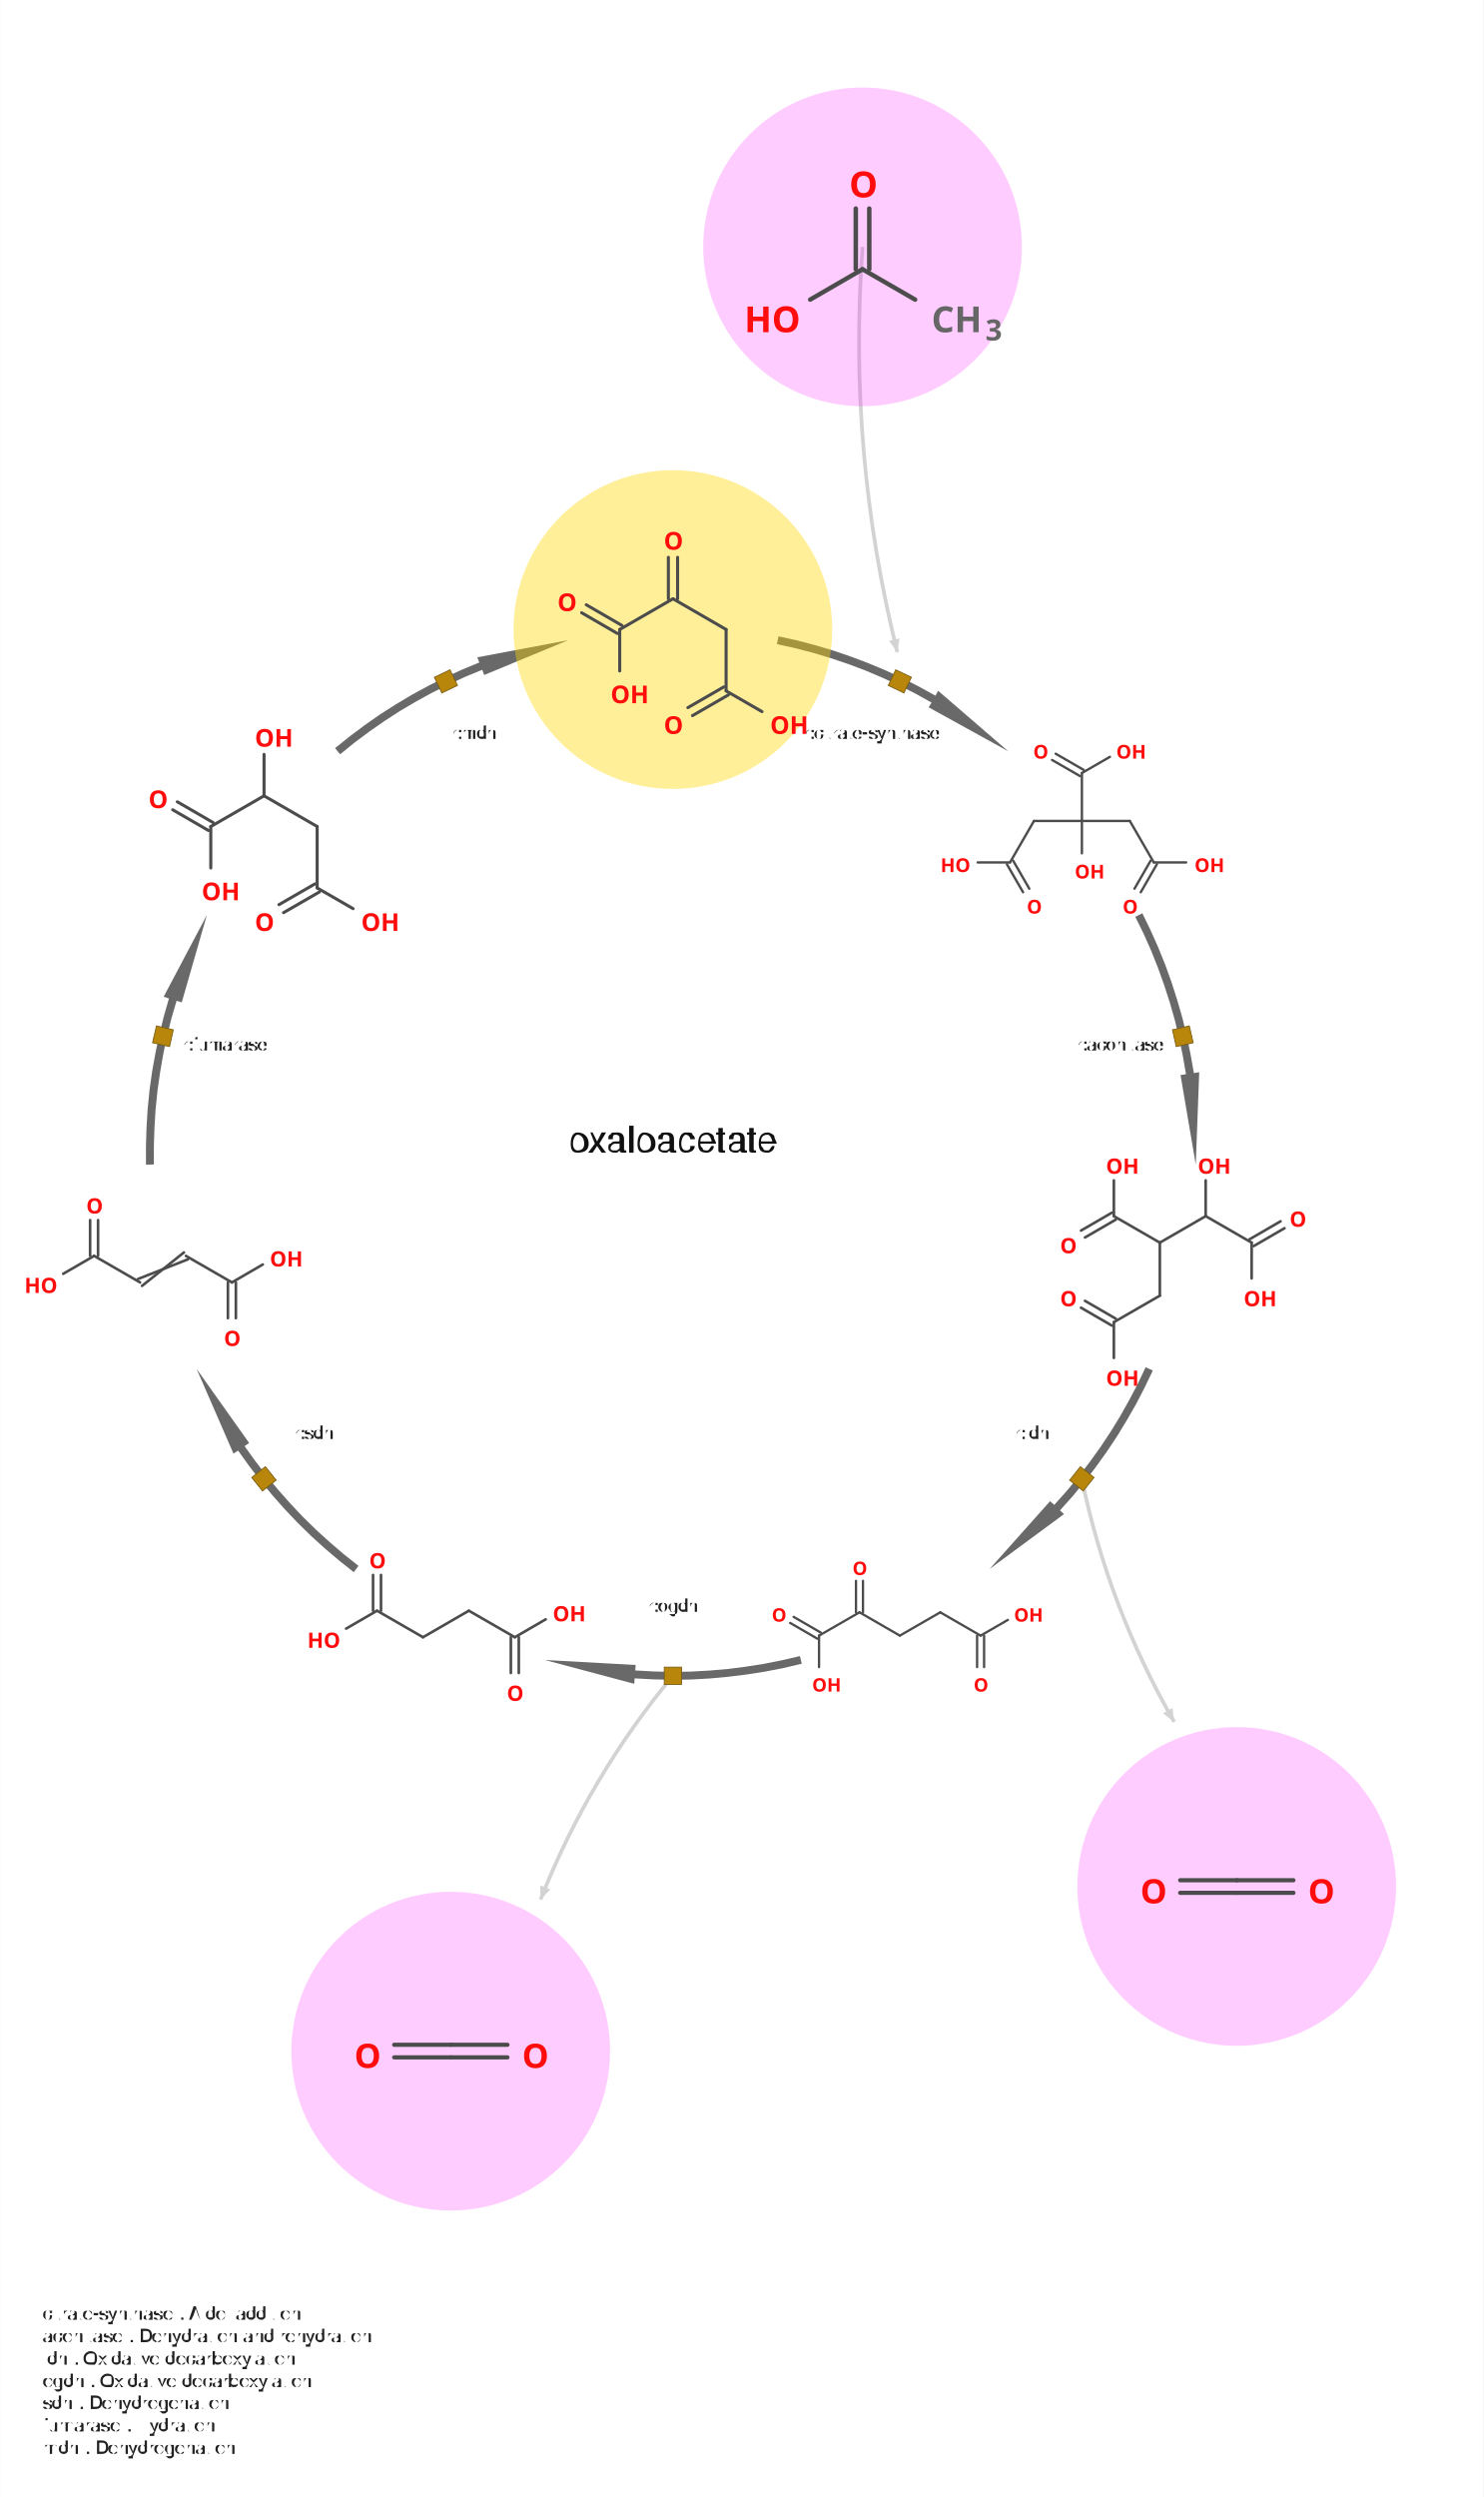
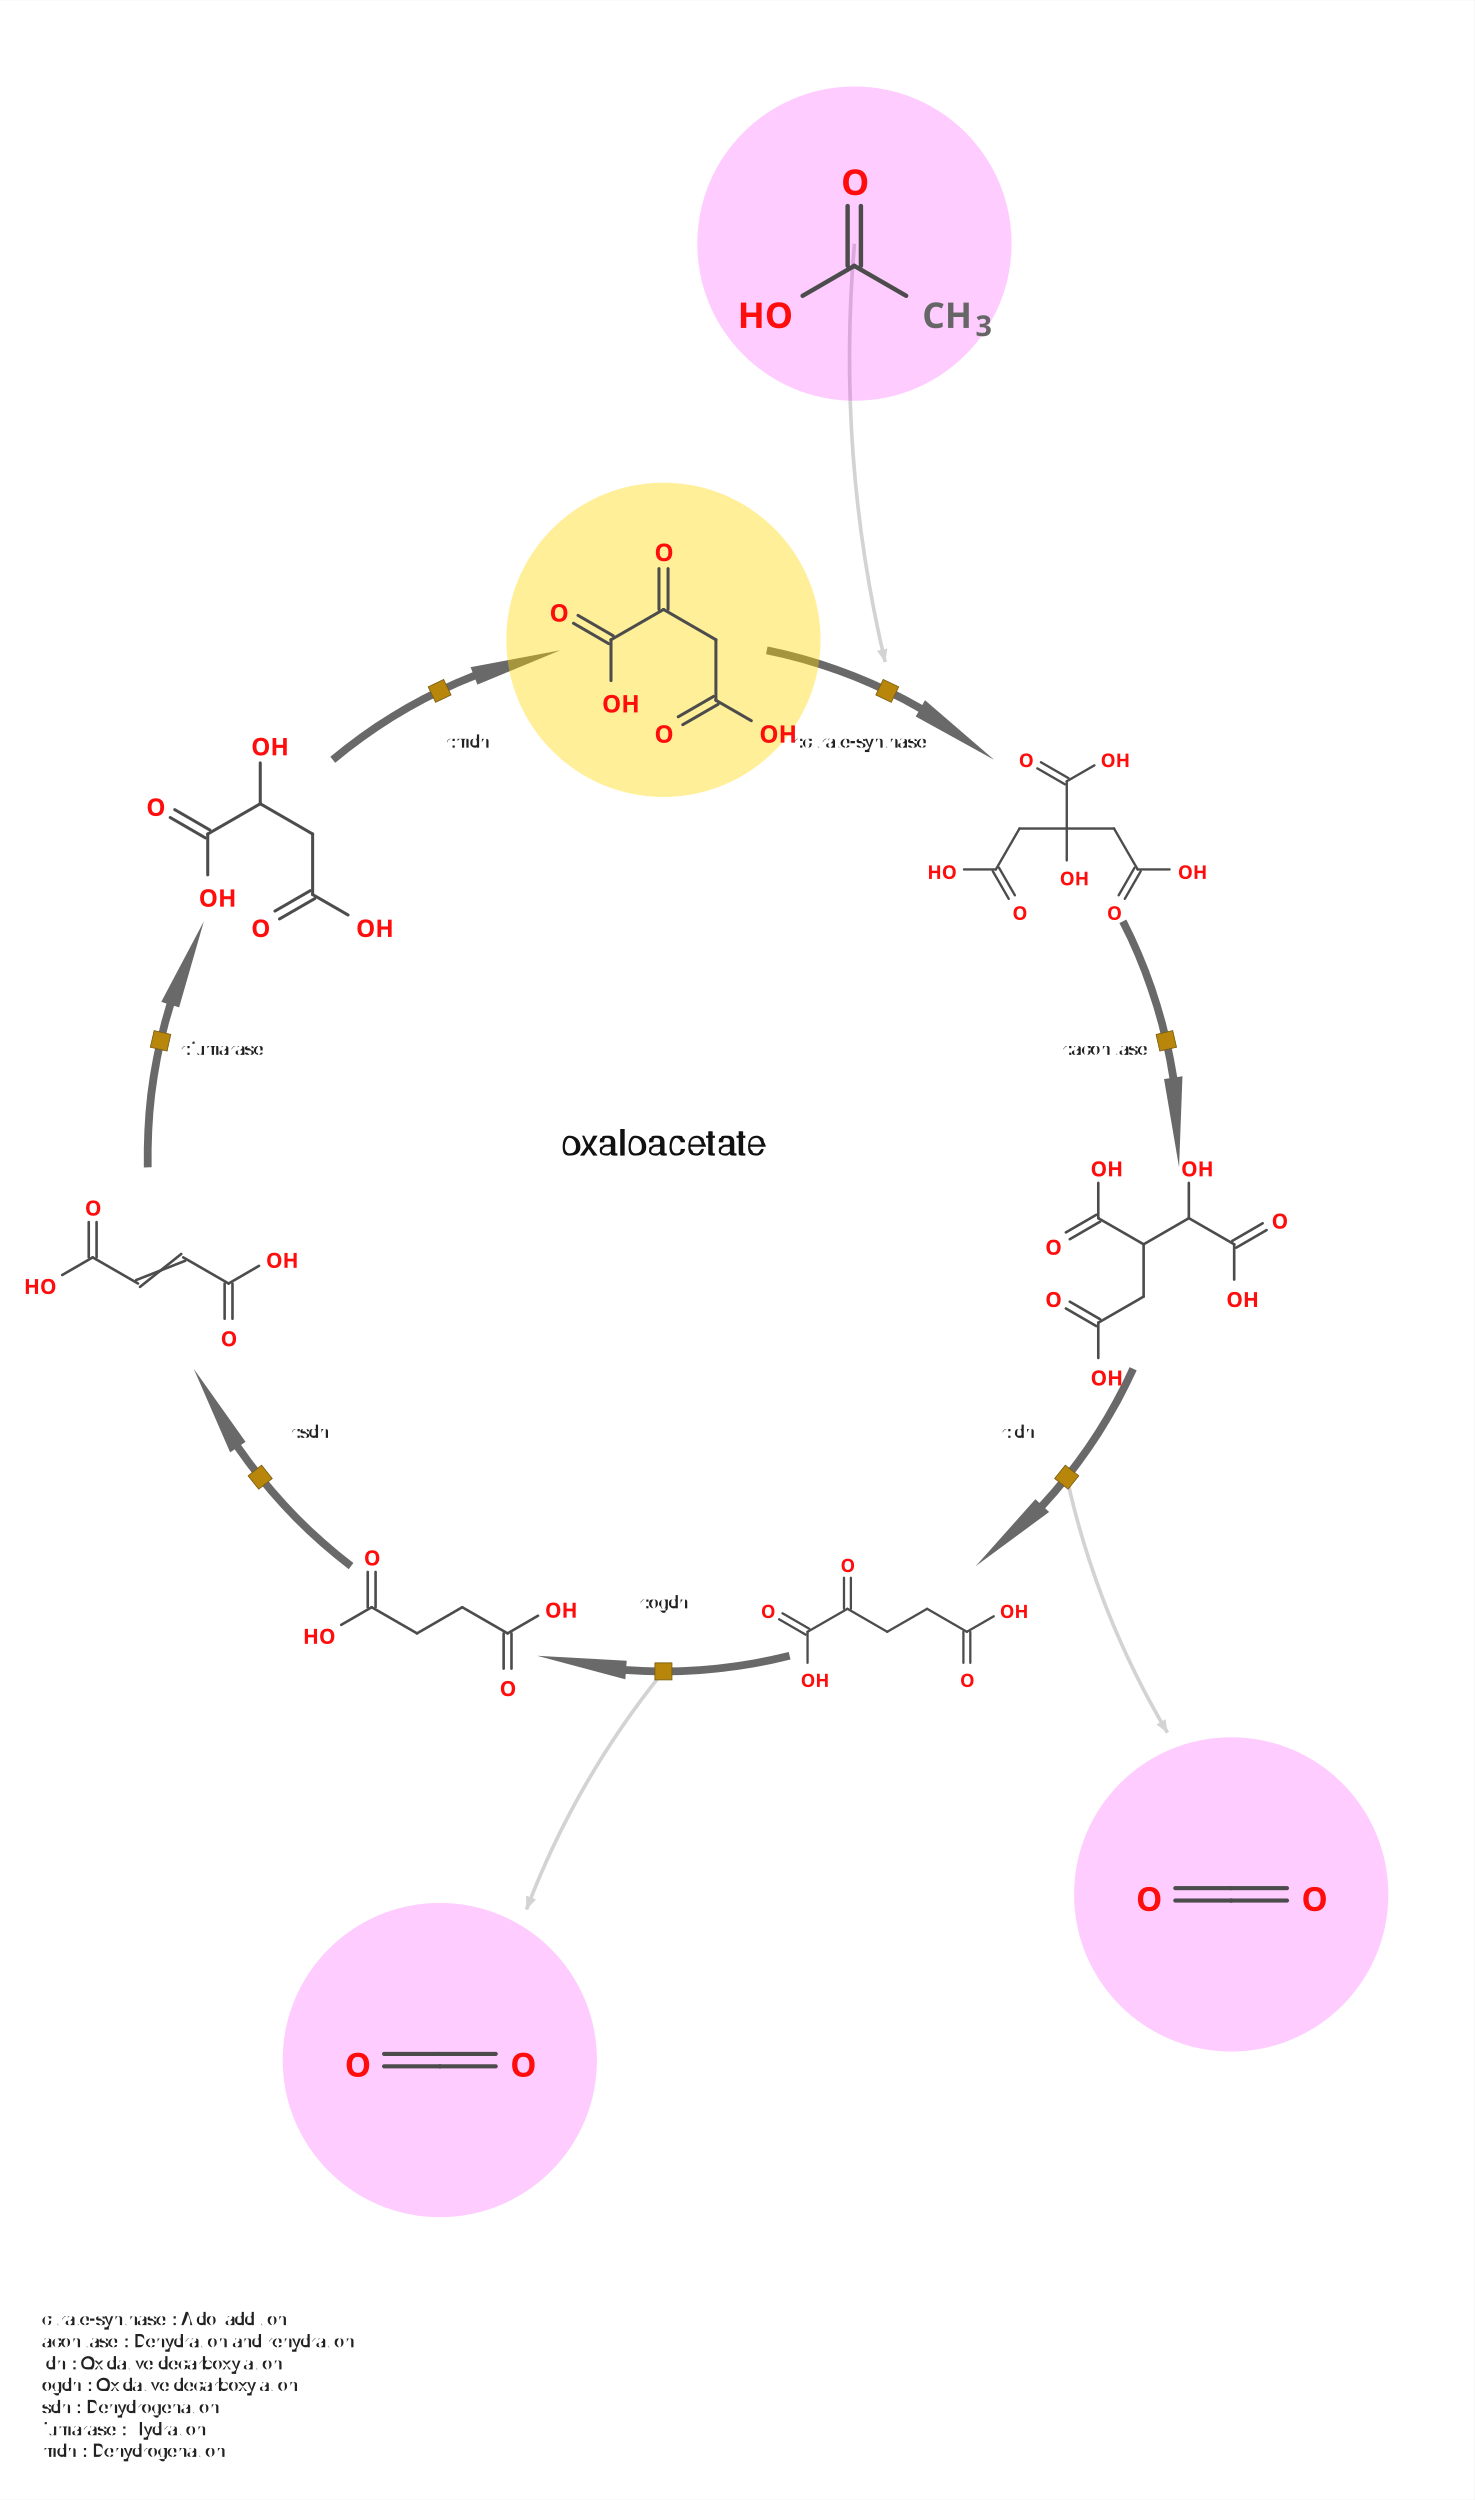
- <svg xmlns="http://www.w3.org/2000/svg" width="1100" height="1851" viewBox="0 0 1100.00 1851.32">
+ <svg xmlns="http://www.w3.org/2000/svg" width="1100" height="1865" viewBox="0 0 1100.00 1864.53">
  <rect width="100%" height="100%" fill="white" />
-   <g transform="scale(106.5496) translate(4.682,8.0208)">
+   <g transform="scale(105.7058) translate(4.682,8.1532)">
    <path d="M0.735,-3.593 L0.862,-3.565 L0.988,-3.532 L1.113,-3.495 L1.236,-3.453 L1.358,-3.407 L1.478,-3.357 L1.597,-3.302 L1.713,-3.243 L1.827,-3.18 L1.846,-3.214 L2.334,-2.793 L1.78,-3.099 L1.8,-3.132 L1.687,-3.195 L1.573,-3.252 L1.456,-3.306 L1.338,-3.356 L1.218,-3.401 L1.096,-3.442 L0.973,-3.479 L0.849,-3.511 L0.724,-3.539 Z" fill="#696969" opacity="1.0" stroke="none" stroke-width="0" />
    <path d="M3.267,-1.666 L3.324,-1.549 L3.377,-1.43 L3.426,-1.309 L3.47,-1.187 L3.51,-1.062 L3.546,-0.937 L3.577,-0.81 L3.603,-0.683 L3.626,-0.554 L3.663,-0.56 L3.639,0.083 L3.533,-0.54 L3.571,-0.546 L3.549,-0.673 L3.523,-0.798 L3.493,-0.923 L3.458,-1.046 L3.418,-1.169 L3.375,-1.289 L3.327,-1.409 L3.275,-1.526 L3.218,-1.641 Z" fill="#696969" opacity="1.0" stroke="none" stroke-width="0" />
    <path d="M3.34,1.516 L3.284,1.633 L3.224,1.749 L3.159,1.862 L3.091,1.974 L3.019,2.082 L2.943,2.188 L2.864,2.291 L2.781,2.392 L2.694,2.489 L2.722,2.515 L2.204,2.897 L2.625,2.425 L2.654,2.451 L2.739,2.356 L2.821,2.257 L2.899,2.155 L2.974,2.051 L3.045,1.944 L3.112,1.835 L3.175,1.723 L3.235,1.609 L3.29,1.493 Z" fill="#696969" opacity="1.0" stroke="none" stroke-width="0" />
    <path d="M0.897,3.556 L0.77,3.586 L0.642,3.611 L0.514,3.631 L0.385,3.647 L0.255,3.659 L0.125,3.666 L-0.006,3.668 L-0.136,3.665 L-0.266,3.658 L-0.269,3.696 L-0.891,3.53 L-0.259,3.565 L-0.262,3.603 L-0.134,3.61 L-0.006,3.613 L0.123,3.611 L0.251,3.604 L0.379,3.593 L0.506,3.577 L0.633,3.557 L0.759,3.532 L0.884,3.503 Z" fill="#696969" opacity="1.0" stroke="none" stroke-width="0" />
    <path d="M-2.221,2.919 L-2.323,2.838 L-2.422,2.754 L-2.519,2.666 L-2.612,2.575 L-2.702,2.48 L-2.788,2.383 L-2.871,2.282 L-2.95,2.179 L-3.026,2.073 L-3.058,2.094 L-3.315,1.504 L-2.949,2.02 L-2.981,2.042 L-2.906,2.146 L-2.828,2.248 L-2.746,2.347 L-2.661,2.443 L-2.573,2.536 L-2.481,2.626 L-2.386,2.712 L-2.288,2.796 L-2.188,2.875 Z" fill="#696969" opacity="1.0" stroke="none" stroke-width="0" />
    <path d="M-3.667,0.084 L-3.667,-0.047 L-3.663,-0.177 L-3.655,-0.307 L-3.642,-0.437 L-3.624,-0.566 L-3.601,-0.694 L-3.574,-0.822 L-3.543,-0.948 L-3.507,-1.073 L-3.544,-1.085 L-3.243,-1.654 L-3.418,-1.046 L-3.454,-1.057 L-3.49,-0.934 L-3.521,-0.809 L-3.547,-0.684 L-3.569,-0.557 L-3.587,-0.43 L-3.6,-0.302 L-3.608,-0.174 L-3.612,-0.046 L-3.612,0.082 Z" fill="#696969" opacity="1.0" stroke="none" stroke-width="0" />
    <path d="M-2.351,-2.815 L-2.25,-2.896 L-2.146,-2.974 L-2.039,-3.049 L-1.929,-3.119 L-1.817,-3.186 L-1.703,-3.248 L-1.586,-3.307 L-1.468,-3.361 L-1.347,-3.411 L-1.361,-3.447 L-0.729,-3.566 L-1.313,-3.324 L-1.327,-3.36 L-1.446,-3.311 L-1.562,-3.257 L-1.677,-3.2 L-1.79,-3.138 L-1.9,-3.073 L-2.008,-3.003 L-2.113,-2.93 L-2.216,-2.853 L-2.316,-2.772 Z" fill="#696969" opacity="1.0" stroke="none" stroke-width="0" />
-     <path d="M1.32,-6.303 Q1.215,-4.874 1.562,-3.483" fill="none" stroke="#d3d3d3" stroke-width="0.026" />
-     <path d="M1.562,-3.483 L1.504,-3.561 L1.577,-3.579 Z" fill="#d3d3d3" />
-     <circle cx="1.32" cy="-6.303" r="1.109" fill="#ff00ff" fill-opacity="0.2" stroke="none" />
-     <svg x="0.153" y="-7.471" width="2.335" height="2.335" viewBox="0 0 100 100" preserveAspectRatio="xMidYMid meet">
+     <path d="M1.348,-6.436 Q1.22,-4.942 1.565,-3.483" fill="none" stroke="#d3d3d3" stroke-width="0.026" />
+     <path d="M1.565,-3.483 L1.507,-3.562 L1.581,-3.579 Z" fill="#d3d3d3" />
+     <circle cx="1.348" cy="-6.436" r="1.109" fill="#ff00ff" fill-opacity="0.2" stroke="none" />
+     <svg x="0.18" y="-7.603" width="2.335" height="2.335" viewBox="0 0 100 100" preserveAspectRatio="xMidYMid meet">
      <g transform="translate(0,0)">
        <svg width="100" height="100" x="0" y="0" viewBox="0 0 149.282 140" font-family="sans-serif" stroke="rgb(76,76,76)" stroke-width="2" stroke-linecap="round">
          <line x1="98.0" y1="93.5" x2="74.6" y2="80.0" opacity="1.0" stroke="rgb(76,76,76)" stroke-width="2.0" />
          <line x1="71.6" y1="80.0" x2="71.6" y2="53.0" opacity="1.0" stroke="rgb(76,76,76)" stroke-width="2.0" />
          <line x1="77.6" y1="80.0" x2="77.6" y2="53.0" opacity="1.0" stroke="rgb(76,76,76)" stroke-width="2.0" />
          <line x1="74.6" y1="80.0" x2="51.3" y2="93.5" opacity="1.0" stroke="rgb(76,76,76)" stroke-width="2.0" />
          <text x="105.282" y="108" fill="rgb(102,102,102)" stroke-width="0" font-weight="bold" font-size="16">CH</text>
          <text x="129.282" y="111.68" fill="rgb(102,102,102)" stroke-width="0" font-weight="bold" font-size="13">3</text>
          <text x="68.641" y="48" fill="rgb(255,12,12)" stroke-width="0" font-weight="bold" font-size="16">O</text>
          <text x="22" y="108" fill="rgb(255,12,12)" stroke-width="0" font-weight="bold" font-size="16">HO</text>
        </svg>
      </g>
      <text font-size="18" fill="gray" font-family="sans-serif" x="10" y="20" />
    </svg>
-     <path d="M2.846,2.27 Q3.032,3.167 3.489,3.961" fill="none" stroke="#d3d3d3" stroke-width="0.026" />
-     <path d="M3.489,3.961 L3.411,3.901 L3.477,3.864 Z" fill="#d3d3d3" />
-     <circle cx="3.924" cy="5.106" r="1.109" fill="#ff00ff" fill-opacity="0.2" stroke="none" />
-     <svg x="2.757" y="3.939" width="2.335" height="2.335" viewBox="0 0 100 100" preserveAspectRatio="xMidYMid meet">
+     <path d="M2.846,2.27 Q3.057,3.228 3.557,4.073" fill="none" stroke="#d3d3d3" stroke-width="0.026" />
+     <path d="M3.557,4.073 L3.479,4.015 L3.544,3.977 Z" fill="#d3d3d3" />
+     <circle cx="4.007" cy="5.214" r="1.109" fill="#ff00ff" fill-opacity="0.2" stroke="none" />
+     <svg x="2.839" y="4.046" width="2.335" height="2.335" viewBox="0 0 100 100" preserveAspectRatio="xMidYMid meet">
      <g transform="translate(0,0)">
        <svg width="100" height="100" x="0" y="0" viewBox="0 0 160 80" font-family="sans-serif" stroke="rgb(76,76,76)" stroke-width="2" stroke-linecap="round">
          <line x1="107.0" y1="43.0" x2="80.0" y2="43.0" opacity="1.0" stroke="rgb(76,76,76)" stroke-width="2.0" />
          <line x1="107.0" y1="37.0" x2="80.0" y2="37.0" opacity="1.0" stroke="rgb(76,76,76)" stroke-width="2.0" />
          <line x1="80.0" y1="43.0" x2="53.0" y2="43.0" opacity="1.0" stroke="rgb(76,76,76)" stroke-width="2.0" />
          <line x1="80.0" y1="37.0" x2="53.0" y2="37.0" opacity="1.0" stroke="rgb(76,76,76)" stroke-width="2.0" />
          <text x="114" y="48" fill="rgb(255,12,12)" stroke-width="0" font-weight="bold" font-size="16">O</text>
          <text x="34" y="48" fill="rgb(255,12,12)" stroke-width="0" font-weight="bold" font-size="16">O</text>
        </svg>
      </g>
      <text font-size="18" fill="gray" font-family="sans-serif" x="10" y="20" />
    </svg>
-     <path d="M0,3.64 Q-0.585,4.345 -0.921,5.197" fill="none" stroke="#d3d3d3" stroke-width="0.026" />
-     <path d="M-0.921,5.197 L-0.923,5.099 L-0.853,5.127 Z" fill="#d3d3d3" />
-     <circle cx="-1.546" cy="6.252" r="1.109" fill="#ff00ff" fill-opacity="0.2" stroke="none" />
-     <svg x="-2.713" y="5.084" width="2.335" height="2.335" viewBox="0 0 100 100" preserveAspectRatio="xMidYMid meet">
+     <path d="M0,3.64 Q-0.618,4.403 -0.967,5.321" fill="none" stroke="#d3d3d3" stroke-width="0.026" />
+     <path d="M-0.967,5.321 L-0.97,5.223 L-0.899,5.25 Z" fill="#d3d3d3" />
+     <circle cx="-1.578" cy="6.383" r="1.109" fill="#ff00ff" fill-opacity="0.2" stroke="none" />
+     <svg x="-2.745" y="5.216" width="2.335" height="2.335" viewBox="0 0 100 100" preserveAspectRatio="xMidYMid meet">
      <g transform="translate(0,0)">
        <svg width="100" height="100" x="0" y="0" viewBox="0 0 160 80" font-family="sans-serif" stroke="rgb(76,76,76)" stroke-width="2" stroke-linecap="round">
          <line x1="107.0" y1="43.0" x2="80.0" y2="43.0" opacity="1.0" stroke="rgb(76,76,76)" stroke-width="2.0" />
          <line x1="107.0" y1="37.0" x2="80.0" y2="37.0" opacity="1.0" stroke="rgb(76,76,76)" stroke-width="2.0" />
          <line x1="80.0" y1="43.0" x2="53.0" y2="43.0" opacity="1.0" stroke="rgb(76,76,76)" stroke-width="2.0" />
          <line x1="80.0" y1="37.0" x2="53.0" y2="37.0" opacity="1.0" stroke="rgb(76,76,76)" stroke-width="2.0" />
          <text x="114" y="48" fill="rgb(255,12,12)" stroke-width="0" font-weight="bold" font-size="16">O</text>
          <text x="34" y="48" fill="rgb(255,12,12)" stroke-width="0" font-weight="bold" font-size="16">O</text>
        </svg>
      </g>
      <text font-size="18" fill="gray" font-family="sans-serif" x="10" y="20" />
    </svg>
    <circle cx="0" cy="-3.64" r="1.109" fill="#ffd700" fill-opacity="0.4" stroke="none" />
    <svg x="-1.167" y="-4.808" width="2.335" height="2.335" viewBox="0 0 100 100" preserveAspectRatio="xMidYMid meet">
      <g transform="translate(0,0)">
        <svg width="100" height="100" x="0" y="0" viewBox="0 0 218.564 200" font-family="sans-serif" stroke="rgb(76,76,76)" stroke-width="2" stroke-linecap="round">
          <line x1="119.0" y1="150.9" x2="142.4" y2="137.4" opacity="1.0" stroke="rgb(76,76,76)" stroke-width="2.0" />
          <line x1="122.0" y1="156.1" x2="145.4" y2="142.6" opacity="1.0" stroke="rgb(76,76,76)" stroke-width="2.0" />
          <line x1="143.9" y1="140.0" x2="167.3" y2="153.5" opacity="1.0" stroke="rgb(76,76,76)" stroke-width="2.0" />
          <line x1="143.9" y1="140.0" x2="143.9" y2="100.0" opacity="1.0" stroke="rgb(76,76,76)" stroke-width="2.0" />
          <line x1="143.9" y1="100.0" x2="109.3" y2="80.0" opacity="1.0" stroke="rgb(76,76,76)" stroke-width="2.0" />
          <line x1="106.3" y1="80.0" x2="106.3" y2="53.0" opacity="1.0" stroke="rgb(76,76,76)" stroke-width="2.0" />
          <line x1="112.3" y1="80.0" x2="112.3" y2="53.0" opacity="1.0" stroke="rgb(76,76,76)" stroke-width="2.0" />
          <line x1="109.3" y1="80.0" x2="74.6" y2="100.0" opacity="1.0" stroke="rgb(76,76,76)" stroke-width="2.0" />
          <line x1="73.1" y1="102.6" x2="49.8" y2="89.1" opacity="1.0" stroke="rgb(76,76,76)" stroke-width="2.0" />
          <line x1="76.1" y1="97.4" x2="52.8" y2="83.9" opacity="1.0" stroke="rgb(76,76,76)" stroke-width="2.0" />
          <line x1="74.6" y1="100.0" x2="74.6" y2="127.0" opacity="1.0" stroke="rgb(76,76,76)" stroke-width="2.0" />
          <text x="103.282" y="168" fill="rgb(255,12,12)" stroke-width="0" font-weight="bold" font-size="16">O</text>
          <text x="172.564" y="168" fill="rgb(255,12,12)" stroke-width="0" font-weight="bold" font-size="16">OH</text>
          <text x="103.282" y="48" fill="rgb(255,12,12)" stroke-width="0" font-weight="bold" font-size="16">O</text>
          <text x="34" y="88" fill="rgb(255,12,12)" stroke-width="0" font-weight="bold" font-size="16">O</text>
          <text x="68.641" y="148" fill="rgb(255,12,12)" stroke-width="0" font-weight="bold" font-size="16">OH</text>
        </svg>
      </g>
      <text font-size="18" fill="gray" font-family="sans-serif" x="10" y="20" />
    </svg>
    <path d="M1.66,-3.308 L1.551,-3.36 L1.499,-3.251 L1.608,-3.199 Z" fill="#b8860b" stroke="#7a5c10" stroke-width="0.006" />
    <text x="1.386" y="-2.879" font-family="Helvetica, Arial, sans-serif" font-size="0.125" text-anchor="middle" fill="#222" font-weight="normal">r:citrate-synthase</text>
    <svg x="1.679" y="-3.437" width="2.335" height="2.335" viewBox="0 0 100 100" preserveAspectRatio="xMidYMid meet">
      <g transform="translate(0,0)">
        <svg width="100" height="100" x="0" y="0" viewBox="0 0 280 209.282" font-family="sans-serif" stroke="rgb(76,76,76)" stroke-width="2" stroke-linecap="round">
          <line x1="183.9" y1="156.5" x2="197.4" y2="133.1" opacity="1.0" stroke="rgb(76,76,76)" stroke-width="2.0" />
          <line x1="189.1" y1="159.5" x2="202.6" y2="136.1" opacity="1.0" stroke="rgb(76,76,76)" stroke-width="2.0" />
          <line x1="200.0" y1="134.6" x2="227.0" y2="134.6" opacity="1.0" stroke="rgb(76,76,76)" stroke-width="2.0" />
          <line x1="200.0" y1="134.6" x2="180.0" y2="100.0" opacity="1.0" stroke="rgb(76,76,76)" stroke-width="2.0" />
          <line x1="180.0" y1="100.0" x2="140.0" y2="100.0" opacity="1.0" stroke="rgb(76,76,76)" stroke-width="2.0" />
          <line x1="140.0" y1="100.0" x2="140.0" y2="127.0" opacity="1.0" stroke="rgb(76,76,76)" stroke-width="2.0" />
          <line x1="140.0" y1="100.0" x2="100.0" y2="100.0" opacity="1.0" stroke="rgb(76,76,76)" stroke-width="2.0" />
          <line x1="100.0" y1="100.0" x2="80.0" y2="134.6" opacity="1.0" stroke="rgb(76,76,76)" stroke-width="2.0" />
          <line x1="82.6" y1="133.1" x2="96.1" y2="156.5" opacity="1.0" stroke="rgb(76,76,76)" stroke-width="2.0" />
          <line x1="77.4" y1="136.1" x2="90.9" y2="159.5" opacity="1.0" stroke="rgb(76,76,76)" stroke-width="2.0" />
          <line x1="80.0" y1="134.6" x2="53.0" y2="134.6" opacity="1.0" stroke="rgb(76,76,76)" stroke-width="2.0" />
          <line x1="140.0" y1="100.0" x2="140.0" y2="60.0" opacity="1.0" stroke="rgb(76,76,76)" stroke-width="2.0" />
          <line x1="138.5" y1="62.6" x2="115.1" y2="49.1" opacity="1.0" stroke="rgb(76,76,76)" stroke-width="2.0" />
          <line x1="141.5" y1="57.4" x2="118.1" y2="43.9" opacity="1.0" stroke="rgb(76,76,76)" stroke-width="2.0" />
          <line x1="140.0" y1="60.0" x2="163.4" y2="46.5" opacity="1.0" stroke="rgb(76,76,76)" stroke-width="2.0" />
          <text x="174" y="177.282" fill="rgb(255,12,12)" stroke-width="0" font-weight="bold" font-size="16">O</text>
          <text x="234" y="142.641" fill="rgb(255,12,12)" stroke-width="0" font-weight="bold" font-size="16">OH</text>
          <text x="134" y="148" fill="rgb(255,12,12)" stroke-width="0" font-weight="bold" font-size="16">OH</text>
          <text x="94" y="177.282" fill="rgb(255,12,12)" stroke-width="0" font-weight="bold" font-size="16">O</text>
          <text x="22" y="142.641" fill="rgb(255,12,12)" stroke-width="0" font-weight="bold" font-size="16">HO</text>
          <text x="99.359" y="48" fill="rgb(255,12,12)" stroke-width="0" font-weight="bold" font-size="16">O</text>
          <text x="168.641" y="48" fill="rgb(255,12,12)" stroke-width="0" font-weight="bold" font-size="16">OH</text>
        </svg>
      </g>
      <text font-size="18" fill="gray" font-family="sans-serif" x="10" y="20" />
    </svg>
    <path d="M3.621,-0.765 L3.594,-0.882 L3.477,-0.855 L3.503,-0.738 Z" fill="#b8860b" stroke="#7a5c10" stroke-width="0.006" />
    <text x="3.115" y="-0.711" font-family="Helvetica, Arial, sans-serif" font-size="0.125" text-anchor="middle" fill="#222" font-weight="normal">r:aconitase</text>
    <svg x="2.381" y="-0.357" width="2.335" height="2.335" viewBox="0 0 100 100" preserveAspectRatio="xMidYMid meet">
      <g transform="translate(0,0)">
        <svg width="100" height="100" x="0" y="0" viewBox="0 0 253.205 240" font-family="sans-serif" stroke="rgb(76,76,76)" stroke-width="2" stroke-linecap="round">
          <line x1="52.8" y1="143.9" x2="76.1" y2="157.4" opacity="1.0" stroke="rgb(76,76,76)" stroke-width="2.0" />
          <line x1="49.8" y1="149.1" x2="73.1" y2="162.6" opacity="1.0" stroke="rgb(76,76,76)" stroke-width="2.0" />
          <line x1="74.6" y1="160.0" x2="74.6" y2="187.0" opacity="1.0" stroke="rgb(76,76,76)" stroke-width="2.0" />
          <line x1="74.6" y1="160.0" x2="109.3" y2="140.0" opacity="1.0" stroke="rgb(76,76,76)" stroke-width="2.0" />
          <line x1="109.3" y1="140.0" x2="109.3" y2="100.0" opacity="1.0" stroke="rgb(76,76,76)" stroke-width="2.0" />
          <line x1="109.3" y1="100.0" x2="74.6" y2="80.0" opacity="1.0" stroke="rgb(76,76,76)" stroke-width="2.0" />
          <line x1="76.1" y1="82.6" x2="52.8" y2="96.1" opacity="1.0" stroke="rgb(76,76,76)" stroke-width="2.0" />
          <line x1="73.1" y1="77.4" x2="49.8" y2="90.9" opacity="1.0" stroke="rgb(76,76,76)" stroke-width="2.0" />
          <line x1="74.6" y1="80.0" x2="74.6" y2="53.0" opacity="1.0" stroke="rgb(76,76,76)" stroke-width="2.0" />
          <line x1="109.3" y1="100.0" x2="143.9" y2="80.0" opacity="1.0" stroke="rgb(76,76,76)" stroke-width="2.0" />
          <line x1="143.9" y1="80.0" x2="143.9" y2="53.0" opacity="1.0" stroke="rgb(76,76,76)" stroke-width="2.0" />
          <line x1="143.9" y1="80.0" x2="178.6" y2="100.0" opacity="1.0" stroke="rgb(76,76,76)" stroke-width="2.0" />
          <line x1="177.1" y1="97.4" x2="200.4" y2="83.9" opacity="1.0" stroke="rgb(76,76,76)" stroke-width="2.0" />
          <line x1="180.1" y1="102.6" x2="203.4" y2="89.1" opacity="1.0" stroke="rgb(76,76,76)" stroke-width="2.0" />
          <line x1="178.6" y1="100.0" x2="178.6" y2="127.0" opacity="1.0" stroke="rgb(76,76,76)" stroke-width="2.0" />
          <text x="34" y="148" fill="rgb(255,12,12)" stroke-width="0" font-weight="bold" font-size="16">O</text>
          <text x="68.641" y="208" fill="rgb(255,12,12)" stroke-width="0" font-weight="bold" font-size="16">OH</text>
          <text x="34" y="108" fill="rgb(255,12,12)" stroke-width="0" font-weight="bold" font-size="16">O</text>
          <text x="68.641" y="48" fill="rgb(255,12,12)" stroke-width="0" font-weight="bold" font-size="16">OH</text>
          <text x="137.923" y="48" fill="rgb(255,12,12)" stroke-width="0" font-weight="bold" font-size="16">OH</text>
          <text x="207.205" y="88" fill="rgb(255,12,12)" stroke-width="0" font-weight="bold" font-size="16">O</text>
          <text x="172.564" y="148" fill="rgb(255,12,12)" stroke-width="0" font-weight="bold" font-size="16">OH</text>
        </svg>
      </g>
      <text font-size="18" fill="gray" font-family="sans-serif" x="10" y="20" />
    </svg>
    <path d="M2.856,2.354 L2.931,2.26 L2.836,2.185 L2.761,2.279 Z" fill="#b8860b" stroke="#7a5c10" stroke-width="0.006" />
    <text x="2.498" y="1.992" font-family="Helvetica, Arial, sans-serif" font-size="0.125" text-anchor="middle" fill="#222" font-weight="normal">r:idh</text>
    <svg x="0.412" y="2.112" width="2.335" height="2.335" viewBox="0 0 100 100" preserveAspectRatio="xMidYMid meet">
      <g transform="translate(0,0)">
        <svg width="100" height="100" x="0" y="0" viewBox="0 0 287.846 180" font-family="sans-serif" stroke="rgb(76,76,76)" stroke-width="2" stroke-linecap="round">
          <line x1="210.2" y1="127.0" x2="210.2" y2="100.0" opacity="1.0" stroke="rgb(76,76,76)" stroke-width="2.0" />
          <line x1="216.2" y1="127.0" x2="216.2" y2="100.0" opacity="1.0" stroke="rgb(76,76,76)" stroke-width="2.0" />
          <line x1="213.2" y1="100.0" x2="236.6" y2="86.5" opacity="1.0" stroke="rgb(76,76,76)" stroke-width="2.0" />
          <line x1="213.2" y1="100.0" x2="178.6" y2="80.0" opacity="1.0" stroke="rgb(76,76,76)" stroke-width="2.0" />
          <line x1="178.6" y1="80.0" x2="143.9" y2="100.0" opacity="1.0" stroke="rgb(76,76,76)" stroke-width="2.0" />
          <line x1="143.9" y1="100.0" x2="109.3" y2="80.0" opacity="1.0" stroke="rgb(76,76,76)" stroke-width="2.0" />
          <line x1="106.3" y1="80.0" x2="106.3" y2="53.0" opacity="1.0" stroke="rgb(76,76,76)" stroke-width="2.0" />
          <line x1="112.3" y1="80.0" x2="112.3" y2="53.0" opacity="1.0" stroke="rgb(76,76,76)" stroke-width="2.0" />
          <line x1="109.3" y1="80.0" x2="74.6" y2="100.0" opacity="1.0" stroke="rgb(76,76,76)" stroke-width="2.0" />
          <line x1="73.1" y1="102.6" x2="49.8" y2="89.1" opacity="1.0" stroke="rgb(76,76,76)" stroke-width="2.0" />
          <line x1="76.1" y1="97.4" x2="52.8" y2="83.9" opacity="1.0" stroke="rgb(76,76,76)" stroke-width="2.0" />
          <line x1="74.6" y1="100.0" x2="74.6" y2="127.0" opacity="1.0" stroke="rgb(76,76,76)" stroke-width="2.0" />
          <text x="207.205" y="148" fill="rgb(255,12,12)" stroke-width="0" font-weight="bold" font-size="16">O</text>
          <text x="241.846" y="88" fill="rgb(255,12,12)" stroke-width="0" font-weight="bold" font-size="16">OH</text>
          <text x="103.282" y="48" fill="rgb(255,12,12)" stroke-width="0" font-weight="bold" font-size="16">O</text>
          <text x="34" y="88" fill="rgb(255,12,12)" stroke-width="0" font-weight="bold" font-size="16">O</text>
          <text x="68.641" y="148" fill="rgb(255,12,12)" stroke-width="0" font-weight="bold" font-size="16">OH</text>
        </svg>
      </g>
      <text font-size="18" fill="gray" font-family="sans-serif" x="10" y="20" />
    </svg>
    <path d="M-0.06,3.7 L0.06,3.7 L0.06,3.58 L-0.06,3.58 Z" fill="#b8860b" stroke="#7a5c10" stroke-width="0.006" />
    <text x="0" y="3.195" font-family="Helvetica, Arial, sans-serif" font-size="0.125" text-anchor="middle" fill="#222" font-weight="normal">r:ogdh</text>
    <svg x="-2.747" y="2.112" width="2.335" height="2.335" viewBox="0 0 100 100" preserveAspectRatio="xMidYMid meet">
      <g transform="translate(0,0)">
        <svg width="100" height="100" x="0" y="0" viewBox="0 0 253.205 180" font-family="sans-serif" stroke="rgb(76,76,76)" stroke-width="2" stroke-linecap="round">
          <line x1="175.6" y1="127.0" x2="175.6" y2="100.0" opacity="1.0" stroke="rgb(76,76,76)" stroke-width="2.0" />
          <line x1="181.6" y1="127.0" x2="181.6" y2="100.0" opacity="1.0" stroke="rgb(76,76,76)" stroke-width="2.0" />
          <line x1="178.6" y1="100.0" x2="201.9" y2="86.5" opacity="1.0" stroke="rgb(76,76,76)" stroke-width="2.0" />
          <line x1="178.6" y1="100.0" x2="143.9" y2="80.0" opacity="1.0" stroke="rgb(76,76,76)" stroke-width="2.0" />
          <line x1="143.9" y1="80.0" x2="109.3" y2="100.0" opacity="1.0" stroke="rgb(76,76,76)" stroke-width="2.0" />
          <line x1="109.3" y1="100.0" x2="74.6" y2="80.0" opacity="1.0" stroke="rgb(76,76,76)" stroke-width="2.0" />
          <line x1="71.6" y1="80.0" x2="71.6" y2="53.0" opacity="1.0" stroke="rgb(76,76,76)" stroke-width="2.0" />
          <line x1="77.6" y1="80.0" x2="77.6" y2="53.0" opacity="1.0" stroke="rgb(76,76,76)" stroke-width="2.0" />
          <line x1="74.6" y1="80.0" x2="51.3" y2="93.5" opacity="1.0" stroke="rgb(76,76,76)" stroke-width="2.0" />
          <text x="172.564" y="148" fill="rgb(255,12,12)" stroke-width="0" font-weight="bold" font-size="16">O</text>
          <text x="207.205" y="88" fill="rgb(255,12,12)" stroke-width="0" font-weight="bold" font-size="16">OH</text>
          <text x="68.641" y="48" fill="rgb(255,12,12)" stroke-width="0" font-weight="bold" font-size="16">O</text>
          <text x="22" y="108" fill="rgb(255,12,12)" stroke-width="0" font-weight="bold" font-size="16">HO</text>
        </svg>
      </g>
      <text font-size="18" fill="gray" font-family="sans-serif" x="10" y="20" />
    </svg>
    <path d="M-2.931,2.26 L-2.856,2.354 L-2.761,2.279 L-2.836,2.185 Z" fill="#b8860b" stroke="#7a5c10" stroke-width="0.006" />
    <text x="-2.498" y="1.992" font-family="Helvetica, Arial, sans-serif" font-size="0.125" text-anchor="middle" fill="#222" font-weight="normal">r:sdh</text>
    <svg x="-4.716" y="-0.357" width="2.335" height="2.335" viewBox="0 0 100 100" preserveAspectRatio="xMidYMid meet">
      <g transform="translate(0,0)">
        <svg width="100" height="100" x="0" y="0" viewBox="0 0 253.205 180" font-family="sans-serif" stroke="rgb(76,76,76)" stroke-width="2" stroke-linecap="round">
          <line x1="175.6" y1="127.0" x2="175.6" y2="100.0" opacity="1.0" stroke="rgb(76,76,76)" stroke-width="2.0" />
          <line x1="181.6" y1="127.0" x2="181.6" y2="100.0" opacity="1.0" stroke="rgb(76,76,76)" stroke-width="2.0" />
          <line x1="178.6" y1="100.0" x2="201.9" y2="86.5" opacity="1.0" stroke="rgb(76,76,76)" stroke-width="2.0" />
          <line x1="178.6" y1="100.0" x2="143.9" y2="80.0" opacity="1.0" stroke="rgb(76,76,76)" stroke-width="2.0" />
          <line x1="145.4" y1="82.6" x2="107.8" y2="97.4" opacity="1.0" stroke="rgb(76,76,76)" stroke-width="2.0" />
          <line x1="142.4" y1="77.4" x2="110.8" y2="102.6" opacity="1.0" stroke="rgb(76,76,76)" stroke-width="2.0" />
          <line x1="109.3" y1="100.0" x2="74.6" y2="80.0" opacity="1.0" stroke="rgb(76,76,76)" stroke-width="2.0" />
          <line x1="71.6" y1="80.0" x2="71.6" y2="53.0" opacity="1.0" stroke="rgb(76,76,76)" stroke-width="2.0" />
          <line x1="77.6" y1="80.0" x2="77.6" y2="53.0" opacity="1.0" stroke="rgb(76,76,76)" stroke-width="2.0" />
          <line x1="74.6" y1="80.0" x2="51.3" y2="93.5" opacity="1.0" stroke="rgb(76,76,76)" stroke-width="2.0" />
          <text x="172.564" y="148" fill="rgb(255,12,12)" stroke-width="0" font-weight="bold" font-size="16">O</text>
          <text x="207.205" y="88" fill="rgb(255,12,12)" stroke-width="0" font-weight="bold" font-size="16">OH</text>
          <text x="68.641" y="48" fill="rgb(255,12,12)" stroke-width="0" font-weight="bold" font-size="16">O</text>
          <text x="22" y="108" fill="rgb(255,12,12)" stroke-width="0" font-weight="bold" font-size="16">HO</text>
        </svg>
      </g>
      <text font-size="18" fill="gray" font-family="sans-serif" x="10" y="20" />
    </svg>
    <path d="M-3.594,-0.882 L-3.621,-0.765 L-3.503,-0.738 L-3.477,-0.855 Z" fill="#b8860b" stroke="#7a5c10" stroke-width="0.006" />
    <text x="-3.115" y="-0.711" font-family="Helvetica, Arial, sans-serif" font-size="0.125" text-anchor="middle" fill="#222" font-weight="normal">r:fumarase</text>
    <svg x="-4.013" y="-3.437" width="2.335" height="2.335" viewBox="0 0 100 100" preserveAspectRatio="xMidYMid meet">
      <g transform="translate(0,0)">
        <svg width="100" height="100" x="0" y="0" viewBox="0 0 218.564 200" font-family="sans-serif" stroke="rgb(76,76,76)" stroke-width="2" stroke-linecap="round">
          <line x1="119.0" y1="150.9" x2="142.4" y2="137.4" opacity="1.0" stroke="rgb(76,76,76)" stroke-width="2.0" />
          <line x1="122.0" y1="156.1" x2="145.4" y2="142.6" opacity="1.0" stroke="rgb(76,76,76)" stroke-width="2.0" />
          <line x1="143.9" y1="140.0" x2="167.3" y2="153.5" opacity="1.0" stroke="rgb(76,76,76)" stroke-width="2.0" />
          <line x1="143.9" y1="140.0" x2="143.9" y2="100.0" opacity="1.0" stroke="rgb(76,76,76)" stroke-width="2.0" />
          <line x1="143.9" y1="100.0" x2="109.3" y2="80.0" opacity="1.0" stroke="rgb(76,76,76)" stroke-width="2.0" />
          <line x1="109.3" y1="80.0" x2="109.3" y2="53.0" opacity="1.0" stroke="rgb(76,76,76)" stroke-width="2.0" />
          <line x1="109.3" y1="80.0" x2="74.6" y2="100.0" opacity="1.0" stroke="rgb(76,76,76)" stroke-width="2.0" />
          <line x1="73.1" y1="102.6" x2="49.8" y2="89.1" opacity="1.0" stroke="rgb(76,76,76)" stroke-width="2.0" />
          <line x1="76.1" y1="97.4" x2="52.8" y2="83.9" opacity="1.0" stroke="rgb(76,76,76)" stroke-width="2.0" />
          <line x1="74.6" y1="100.0" x2="74.6" y2="127.0" opacity="1.0" stroke="rgb(76,76,76)" stroke-width="2.0" />
          <text x="103.282" y="168" fill="rgb(255,12,12)" stroke-width="0" font-weight="bold" font-size="16">O</text>
          <text x="172.564" y="168" fill="rgb(255,12,12)" stroke-width="0" font-weight="bold" font-size="16">OH</text>
          <text x="103.282" y="48" fill="rgb(255,12,12)" stroke-width="0" font-weight="bold" font-size="16">OH</text>
          <text x="34" y="88" fill="rgb(255,12,12)" stroke-width="0" font-weight="bold" font-size="16">O</text>
          <text x="68.641" y="148" fill="rgb(255,12,12)" stroke-width="0" font-weight="bold" font-size="16">OH</text>
        </svg>
      </g>
      <text font-size="18" fill="gray" font-family="sans-serif" x="10" y="20" />
    </svg>
    <path d="M-1.551,-3.36 L-1.66,-3.308 L-1.608,-3.199 L-1.499,-3.251 Z" fill="#b8860b" stroke="#7a5c10" stroke-width="0.006" />
    <text x="-1.386" y="-2.879" font-family="Helvetica, Arial, sans-serif" font-size="0.125" text-anchor="middle" fill="#222" font-weight="normal">r:mdh</text>
    <text x="0" y="-0" font-family="Helvetica, Arial, sans-serif" font-size="0.26" text-anchor="middle" fill="#111" font-weight="normal">oxaloacetate</text>
-     <text x="-4.382" y="8.124" font-family="Helvetica, Arial, sans-serif" font-size="0.13" text-anchor="start" fill="#222" font-weight="normal">citrate-synthase  :  Aldol addition</text>
-     <text x="-4.382" y="8.279" font-family="Helvetica, Arial, sans-serif" font-size="0.13" text-anchor="start" fill="#222" font-weight="normal">aconitase  :  Dehydration and rehydration</text>
-     <text x="-4.382" y="8.434" font-family="Helvetica, Arial, sans-serif" font-size="0.13" text-anchor="start" fill="#222" font-weight="normal">idh  :  Oxidative decarboxylation</text>
-     <text x="-4.382" y="8.589" font-family="Helvetica, Arial, sans-serif" font-size="0.13" text-anchor="start" fill="#222" font-weight="normal">ogdh  :  Oxidative decarboxylation</text>
-     <text x="-4.382" y="8.744" font-family="Helvetica, Arial, sans-serif" font-size="0.13" text-anchor="start" fill="#222" font-weight="normal">sdh  :  Dehydrogenation</text>
-     <text x="-4.382" y="8.899" font-family="Helvetica, Arial, sans-serif" font-size="0.13" text-anchor="start" fill="#222" font-weight="normal">fumarase  :  Hydration</text>
-     <text x="-4.382" y="9.054" font-family="Helvetica, Arial, sans-serif" font-size="0.13" text-anchor="start" fill="#222" font-weight="normal">mdh  :  Dehydrogenation</text>
+     <text x="-4.382" y="8.256" font-family="Helvetica, Arial, sans-serif" font-size="0.125" text-anchor="start" fill="#222" font-weight="normal">citrate-synthase  :  Aldol addition</text>
+     <text x="-4.382" y="8.411" font-family="Helvetica, Arial, sans-serif" font-size="0.125" text-anchor="start" fill="#222" font-weight="normal">aconitase  :  Dehydration and rehydration</text>
+     <text x="-4.382" y="8.566" font-family="Helvetica, Arial, sans-serif" font-size="0.125" text-anchor="start" fill="#222" font-weight="normal">idh  :  Oxidative decarboxylation</text>
+     <text x="-4.382" y="8.721" font-family="Helvetica, Arial, sans-serif" font-size="0.125" text-anchor="start" fill="#222" font-weight="normal">ogdh  :  Oxidative decarboxylation</text>
+     <text x="-4.382" y="8.876" font-family="Helvetica, Arial, sans-serif" font-size="0.125" text-anchor="start" fill="#222" font-weight="normal">sdh  :  Dehydrogenation</text>
+     <text x="-4.382" y="9.031" font-family="Helvetica, Arial, sans-serif" font-size="0.125" text-anchor="start" fill="#222" font-weight="normal">fumarase  :  Hydration</text>
+     <text x="-4.382" y="9.186" font-family="Helvetica, Arial, sans-serif" font-size="0.125" text-anchor="start" fill="#222" font-weight="normal">mdh  :  Dehydrogenation</text>
  </g>
</svg>
